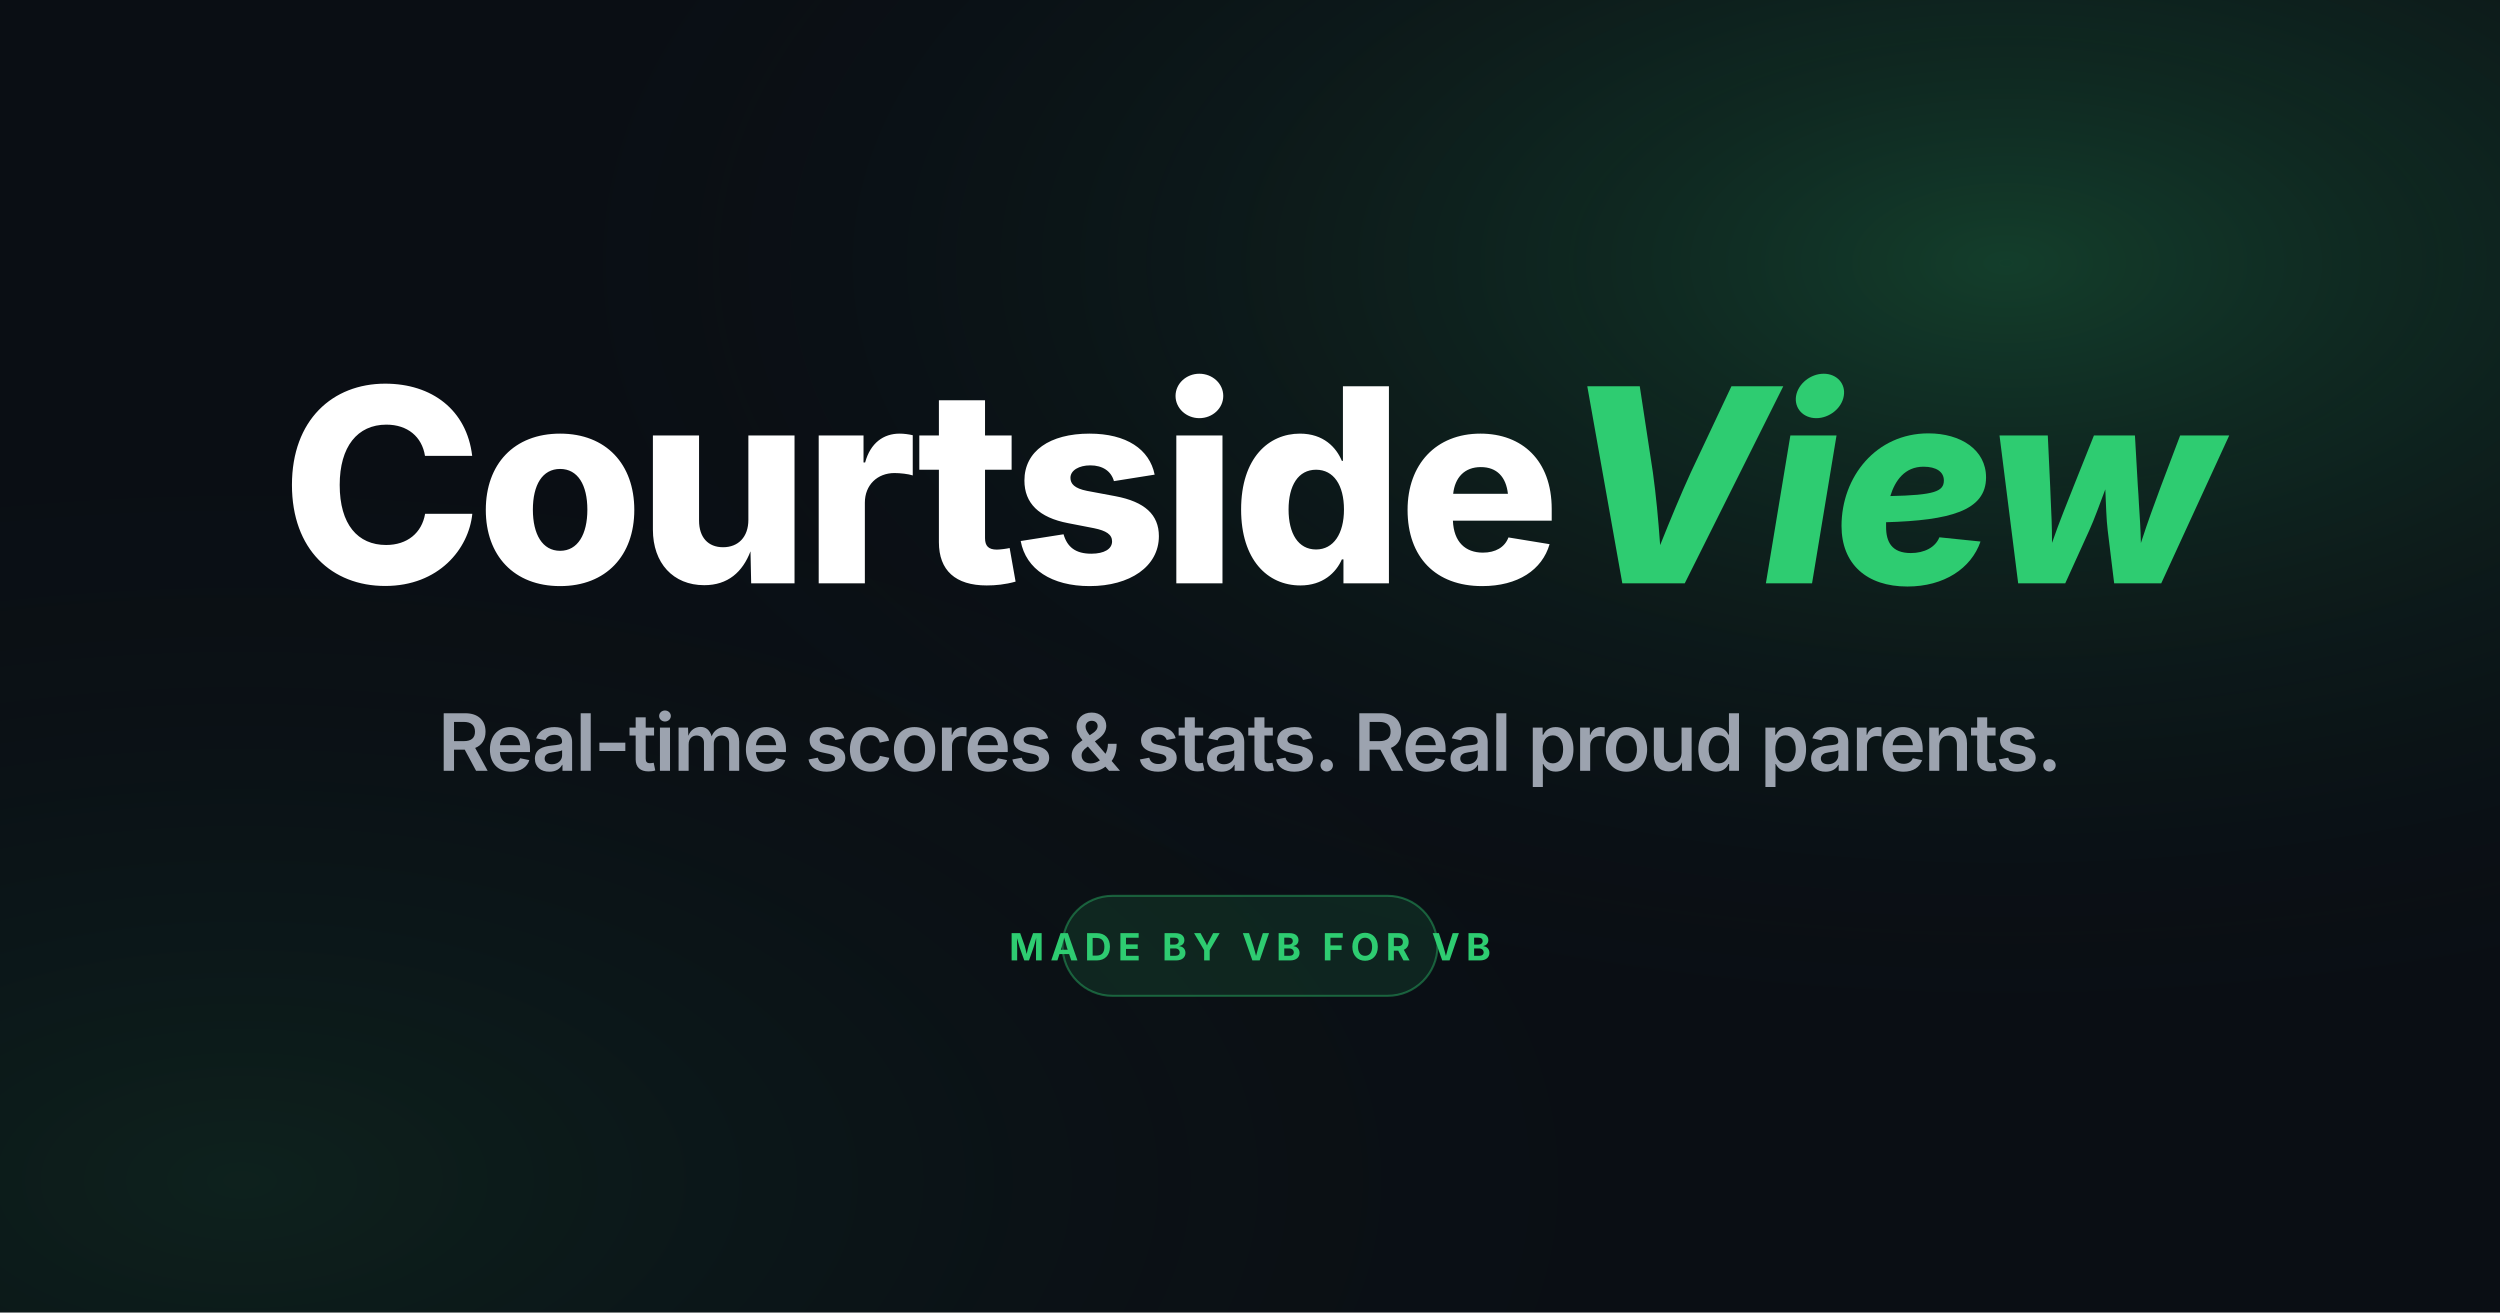
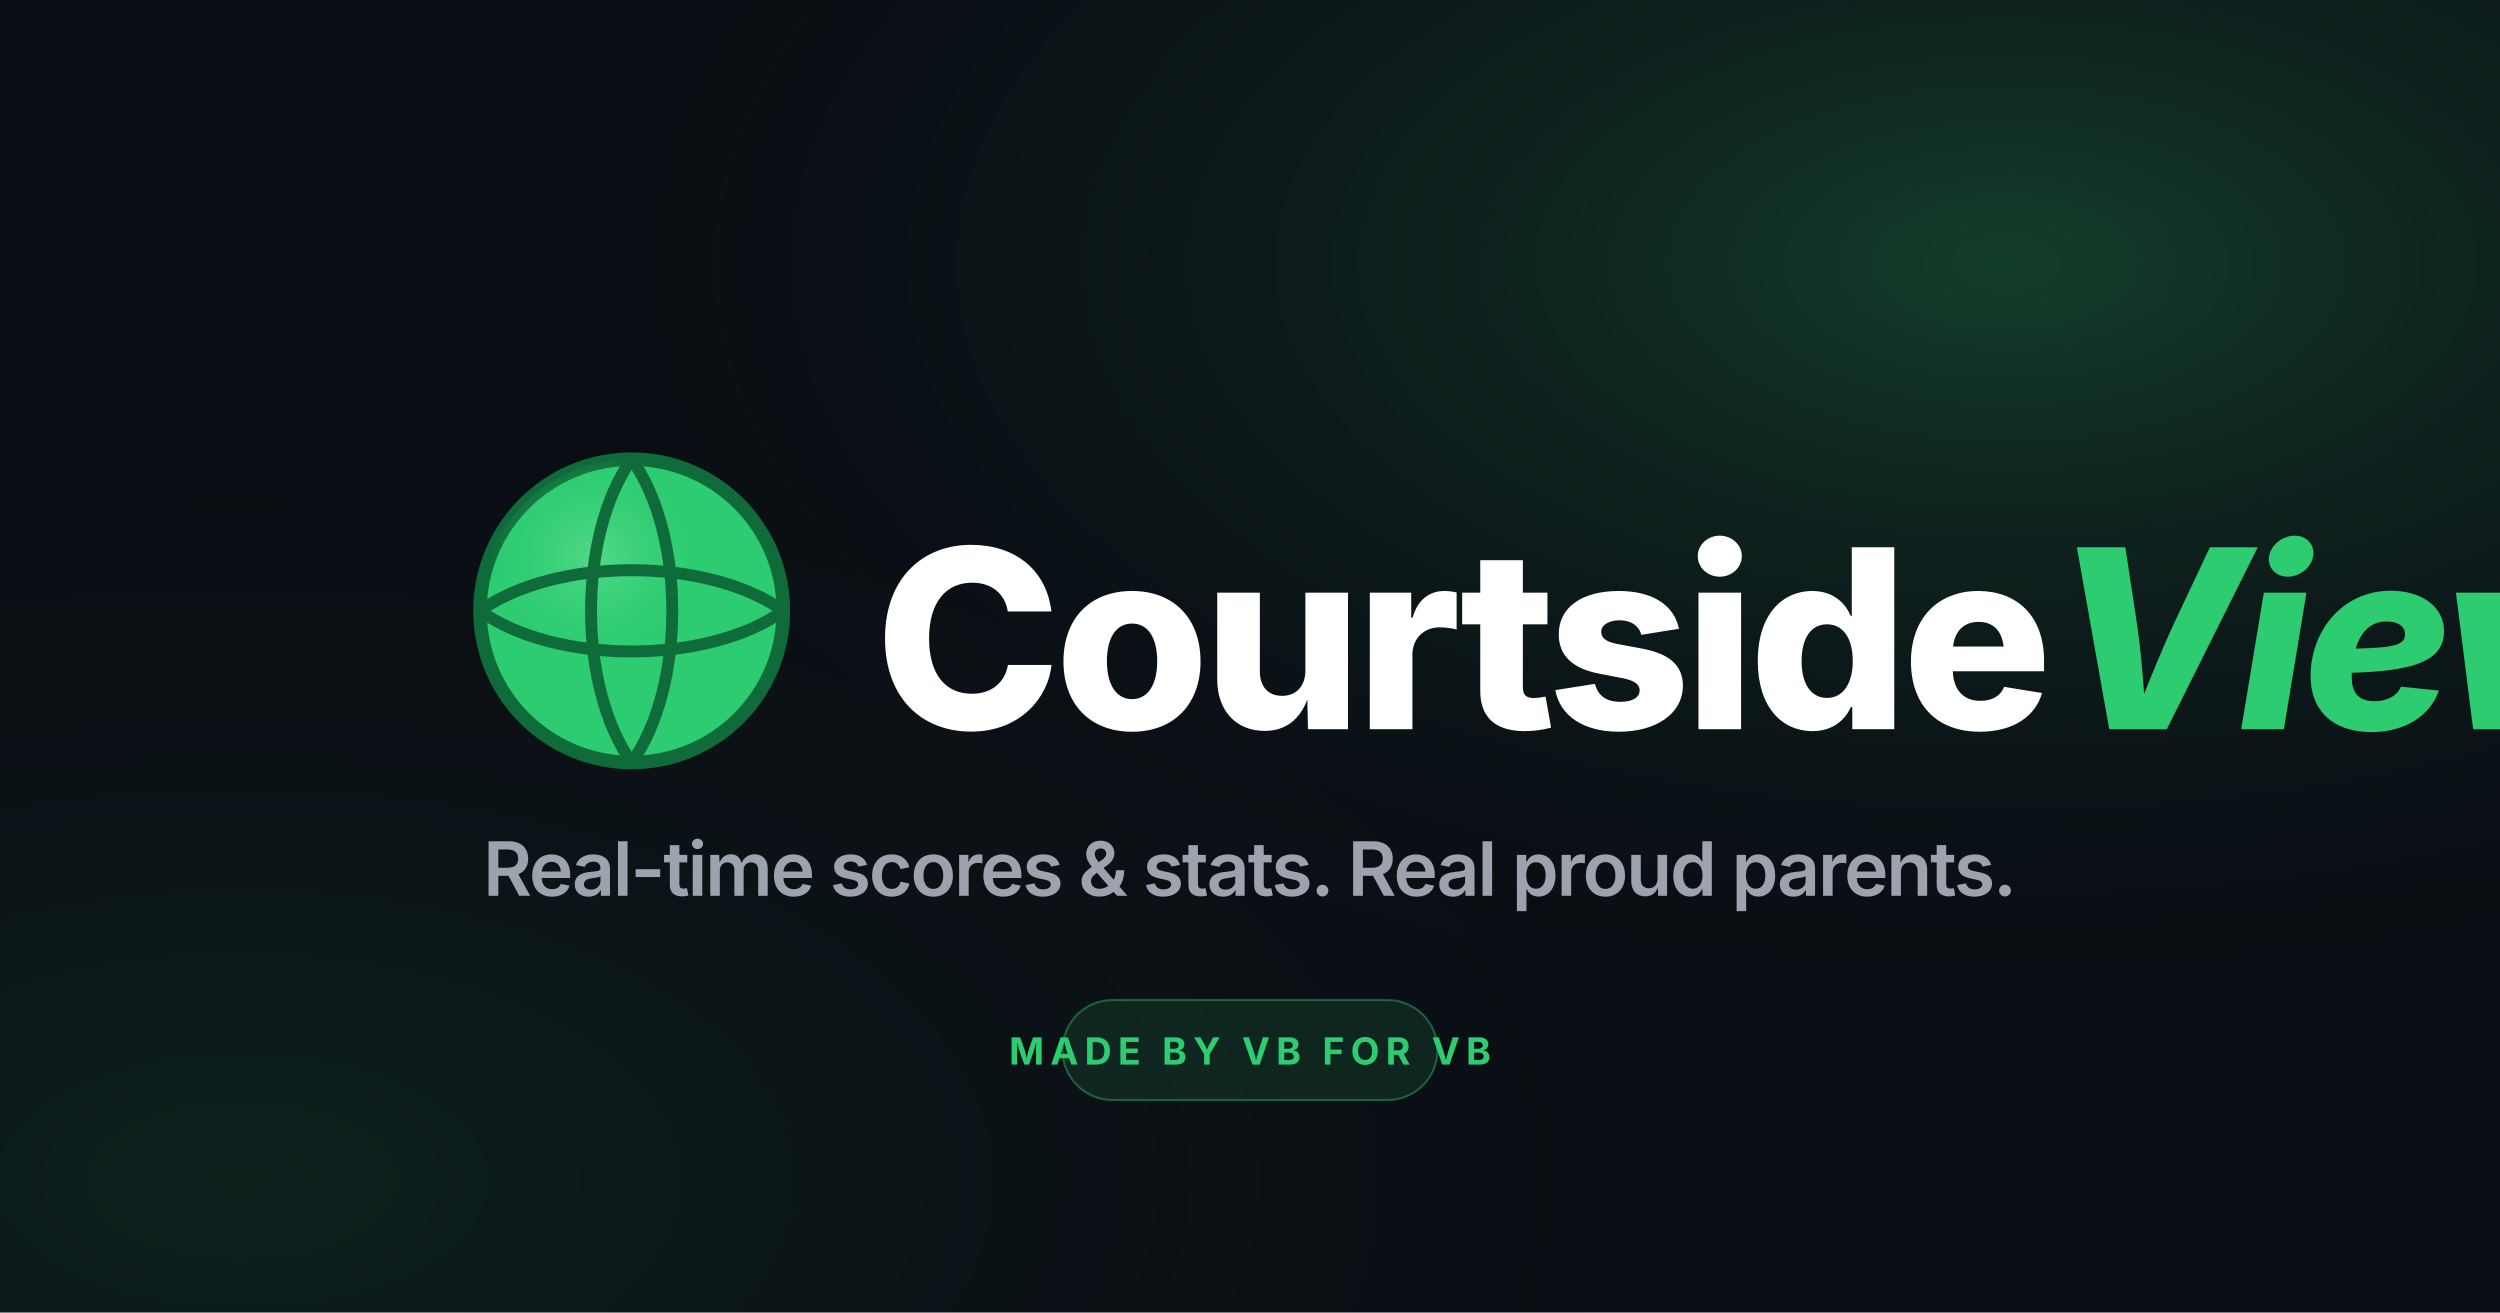
<svg xmlns="http://www.w3.org/2000/svg" viewBox="0 0 1200 630">
  <defs>
    <radialGradient id="g1" cx="80%" cy="20%" r="60%">
      <stop offset="0%" stop-color="#2ECC71" stop-opacity="0.25" />
      <stop offset="100%" stop-color="#0a0e14" stop-opacity="0" />
    </radialGradient>
    <radialGradient id="g2" cx="10%" cy="90%" r="60%">
      <stop offset="0%" stop-color="#2ECC71" stop-opacity="0.10" />
      <stop offset="100%" stop-color="#0a0e14" stop-opacity="0" />
    </radialGradient>
+     <radialGradient id="ogVbHi" cx="38%" cy="32%" r="60%">
+       <stop offset="0%" stop-color="#6FE39A" stop-opacity="0.55" />
+       <stop offset="60%" stop-color="#2ECC71" stop-opacity="0" />
+     </radialGradient>
  </defs>
  <rect width="1200" height="630" fill="#0a0e14" />
  <rect width="1200" height="630" fill="url(#g1)" />
  <rect width="1200" height="630" fill="url(#g2)" />
-   <g font-family="Inter, -apple-system, sans-serif" font-weight="800" letter-spacing="-3">
-     <text x="600" y="280" text-anchor="middle" font-size="130" fill="#FFFFFF">Courtside<tspan fill="#2ECC71" font-style="italic">View</tspan>
+   <g transform="translate(220 220)">
+     <g transform="translate(0 -10) scale(2.6)">
+       <circle cx="32" cy="32" r="28" fill="#2ECC71" stroke="#0F6B3A" stroke-width="2.5" />
+       <circle cx="32" cy="32" r="28" fill="url(#ogVbHi)" />
+       <g fill="none" stroke="#0F6B3A" stroke-width="2.2" stroke-linecap="round">
+         <path d="M 32 4 C 22 18, 22 46, 32 60" />
+         <path d="M 32 4 C 42 18, 42 46, 32 60" />
+         <path d="M 4 32 C 18 22, 46 22, 60 32" />
+         <path d="M 4 32 C 18 42, 46 42, 60 32" />
+       </g>
+     </g>
+     <text x="200" y="130" font-family="Inter, -apple-system, sans-serif" font-weight="800" font-size="120" letter-spacing="-3" fill="#FFFFFF">Courtside<tspan fill="#2ECC71" font-style="italic">View</tspan>
    </text>
-     <text x="600" y="370" text-anchor="middle" font-size="38" fill="#9CA3AF" font-weight="600" letter-spacing="-1">Real-time scores &amp; stats. Real proud parents.</text>
-     <rect x="510" y="430" width="180" height="48" rx="24" fill="rgba(46,204,113,0.12)" stroke="#2ECC71" stroke-opacity="0.4" />
-     <text x="600" y="461" text-anchor="middle" font-size="18" fill="#2ECC71" font-weight="700" letter-spacing="3">MADE BY VB FOR VB</text>
  </g>
+   <text x="600" y="430" text-anchor="middle" font-family="Inter, -apple-system, sans-serif" font-size="36" fill="#9CA3AF" font-weight="600" letter-spacing="-1">Real-time scores &amp; stats. Real proud parents.</text>
+   <rect x="510" y="480" width="180" height="48" rx="24" fill="rgba(46,204,113,0.12)" stroke="#2ECC71" stroke-opacity="0.4" />
+   <text x="600" y="511" text-anchor="middle" font-family="Inter, -apple-system, sans-serif" font-size="18" fill="#2ECC71" font-weight="700" letter-spacing="3">MADE BY VB FOR VB</text>
</svg>
